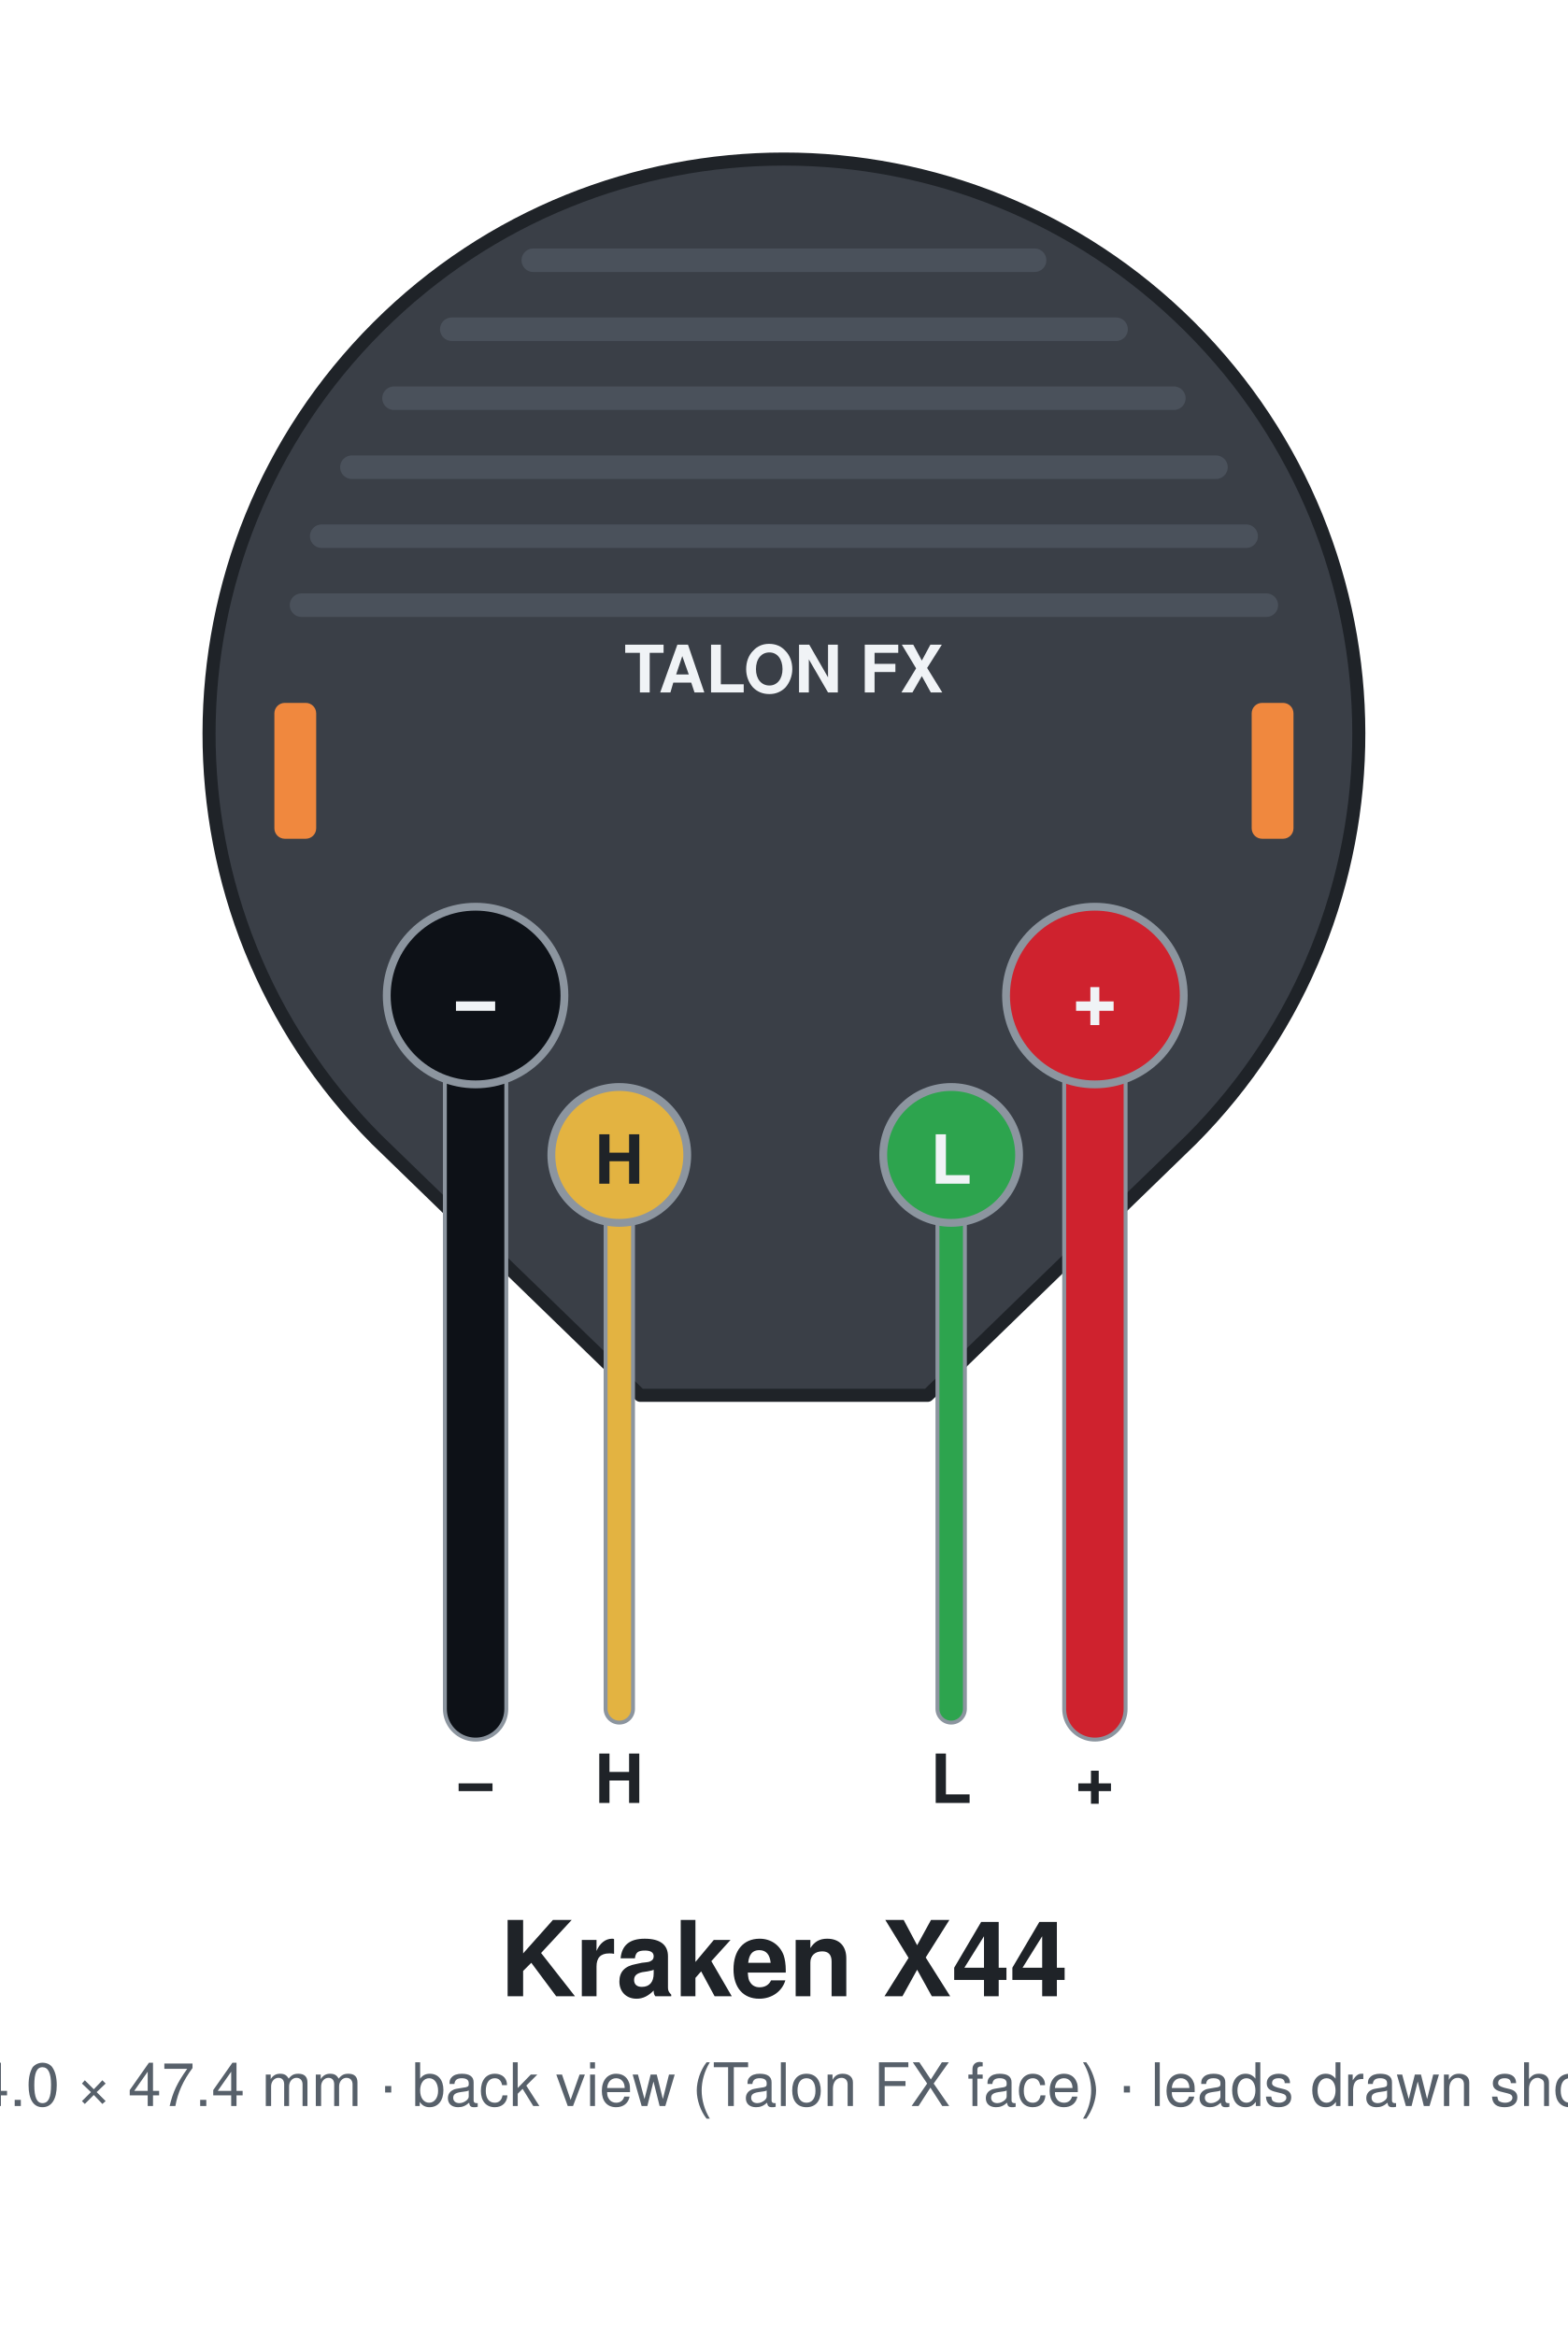
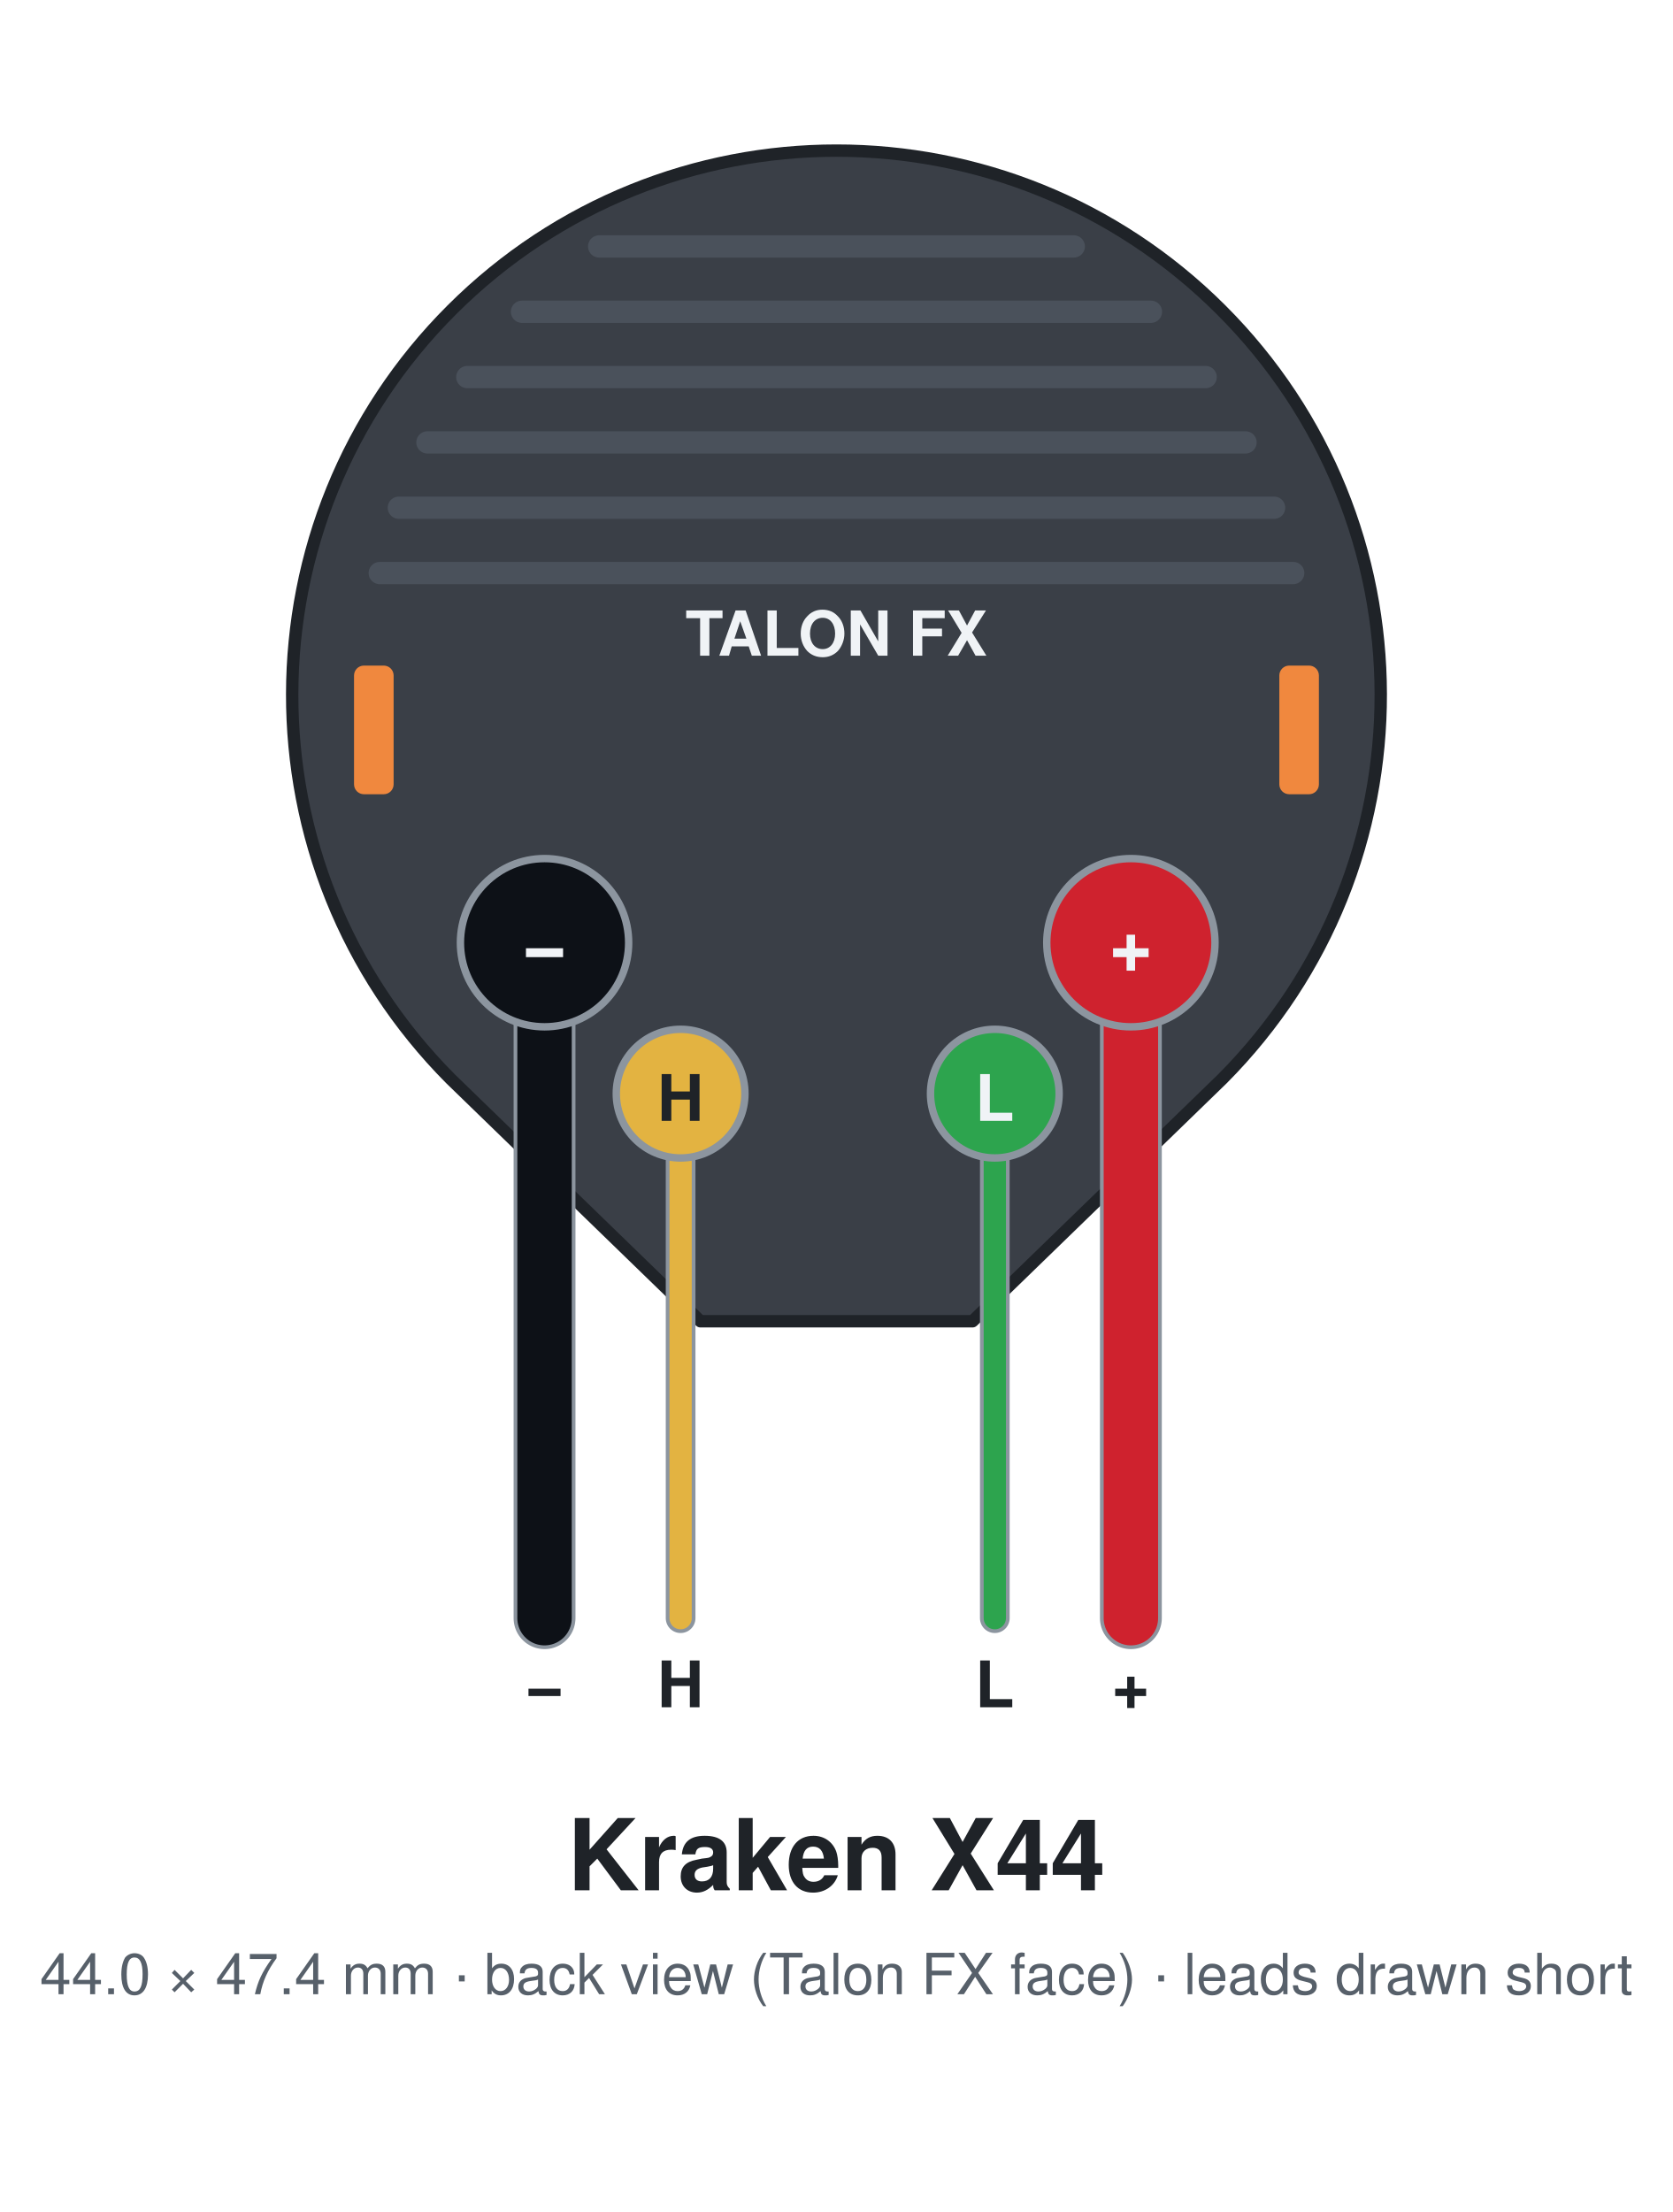
- <svg xmlns="http://www.w3.org/2000/svg" viewBox="-30 -28 60 89.4" width="60mm" height="89.4mm" font-family="Helvetica, Arial, sans-serif">
+ <svg xmlns="http://www.w3.org/2000/svg" viewBox="-33.81 -28 67.62 89.4" width="67.62mm" height="89.4mm" font-family="Helvetica, Arial, sans-serif">
  <path d="M -15.6 15.6 A 22 22 0 1 1 15.6 15.6 L 5.5 25.4 L -5.5 25.4 Z" fill="#3a3f47" stroke="#1f2328" stroke-width="0.5" stroke-linejoin="round" stroke-linecap="round" />
  <path d="M -9.592 -18.04 L 9.592 -18.04" fill="none" stroke="#4a515b" stroke-width="0.9" stroke-linejoin="round" stroke-linecap="round" />
  <path d="M -12.711 -15.4 L 12.711 -15.4" fill="none" stroke="#4a515b" stroke-width="0.9" stroke-linejoin="round" stroke-linecap="round" />
  <path d="M -14.922 -12.76 L 14.922 -12.76" fill="none" stroke="#4a515b" stroke-width="0.9" stroke-linejoin="round" stroke-linecap="round" />
  <path d="M -16.534 -10.12 L 16.534 -10.12" fill="none" stroke="#4a515b" stroke-width="0.9" stroke-linejoin="round" stroke-linecap="round" />
  <path d="M -17.689 -7.48 L 17.689 -7.48" fill="none" stroke="#4a515b" stroke-width="0.9" stroke-linejoin="round" stroke-linecap="round" />
  <path d="M -18.461 -4.84 L 18.461 -4.84" fill="none" stroke="#4a515b" stroke-width="0.9" stroke-linejoin="round" stroke-linecap="round" />
  <text x="0" y="-1.5" font-size="2.5" fill="#f0f3f6" text-anchor="middle" font-weight="bold">TALON FX</text>
  <rect x="-19.5" y="-1.1" width="1.6" height="5.2" rx="0.4" fill="#f0883e" />
  <rect x="17.9" y="-1.1" width="1.6" height="5.2" rx="0.4" fill="#f0883e" />
  <path d="M -11.8 10.1 L -11.8 37.4" fill="none" stroke="#8c959f" stroke-width="2.5" stroke-linejoin="round" stroke-linecap="round" />
  <path d="M -11.8 10.1 L -11.8 37.4" fill="none" stroke="#0d1117" stroke-width="2.2" stroke-linejoin="round" stroke-linecap="round" />
  <path d="M 11.9 10.1 L 11.9 37.4" fill="none" stroke="#8c959f" stroke-width="2.5" stroke-linejoin="round" stroke-linecap="round" />
  <path d="M 11.9 10.1 L 11.9 37.4" fill="none" stroke="#cf222e" stroke-width="2.2" stroke-linejoin="round" stroke-linecap="round" />
  <path d="M -6.3 16.2 L -6.3 37.4" fill="none" stroke="#8c959f" stroke-width="1.2" stroke-linejoin="round" stroke-linecap="round" />
  <path d="M -6.3 16.2 L -6.3 37.4" fill="none" stroke="#e3b341" stroke-width="0.9" stroke-linejoin="round" stroke-linecap="round" />
  <path d="M 6.4 16.2 L 6.4 37.4" fill="none" stroke="#8c959f" stroke-width="1.2" stroke-linejoin="round" stroke-linecap="round" />
  <path d="M 6.4 16.2 L 6.4 37.4" fill="none" stroke="#2da44e" stroke-width="0.9" stroke-linejoin="round" stroke-linecap="round" />
  <circle cx="-11.8" cy="10.1" r="3.4" fill="#0d1117" stroke="#8c959f" stroke-width="0.3" />
  <text x="-11.8" y="11.2" font-size="3" fill="#f0f3f6" text-anchor="middle" font-weight="bold">−</text>
  <circle cx="11.9" cy="10.1" r="3.4" fill="#cf222e" stroke="#8c959f" stroke-width="0.3" />
  <text x="11.9" y="11.2" font-size="3" fill="#f0f3f6" text-anchor="middle" font-weight="bold">+</text>
  <circle cx="-6.3" cy="16.2" r="2.6" fill="#e3b341" stroke="#8c959f" stroke-width="0.3" />
  <text x="-6.3" y="17.3" font-size="2.6" fill="#1f2328" text-anchor="middle" font-weight="bold">H</text>
  <circle cx="6.4" cy="16.2" r="2.6" fill="#2da44e" stroke="#8c959f" stroke-width="0.3" />
  <text x="6.4" y="17.3" font-size="2.6" fill="#f0f3f6" text-anchor="middle" font-weight="bold">L</text>
  <g class="lead-labels">
    <text x="-11.8" y="41" font-size="2.6" fill="#1f2328" text-anchor="middle" font-weight="bold">−</text>
    <text x="11.9" y="41" font-size="2.6" fill="#1f2328" text-anchor="middle" font-weight="bold">+</text>
    <text x="-6.3" y="41" font-size="2.6" fill="#1f2328" text-anchor="middle" font-weight="bold">H</text>
    <text x="6.4" y="41" font-size="2.6" fill="#1f2328" text-anchor="middle" font-weight="bold">L</text>
  </g>
  <g class="caption">
    <text x="0" y="48.4" font-size="4" fill="#1f2328" text-anchor="middle" font-weight="bold">Kraken X44</text>
    <text x="0" y="52.6" font-size="2.3" fill="#57606a" text-anchor="middle">44.0 × 47.4 mm · back view (Talon FX face) · leads drawn short</text>
  </g>
  <g id="anchors">
    <circle class="anchor" id="anchor-vbat_neg" data-kind="power" cx="-11.8" cy="37.4" r="1" fill="none" />
    <circle class="anchor" id="anchor-vbat_pos" data-kind="power" cx="11.9" cy="37.4" r="1" fill="none" />
    <circle class="anchor" id="anchor-can_h" data-kind="can" cx="-6.3" cy="37.4" r="1" fill="none" />
    <circle class="anchor" id="anchor-can_l" data-kind="can" cx="6.4" cy="37.4" r="1" fill="none" />
    <circle class="anchor" id="anchor-can" data-kind="can" cx="0" cy="37.4" r="1" fill="none" />
  </g>
</svg>
